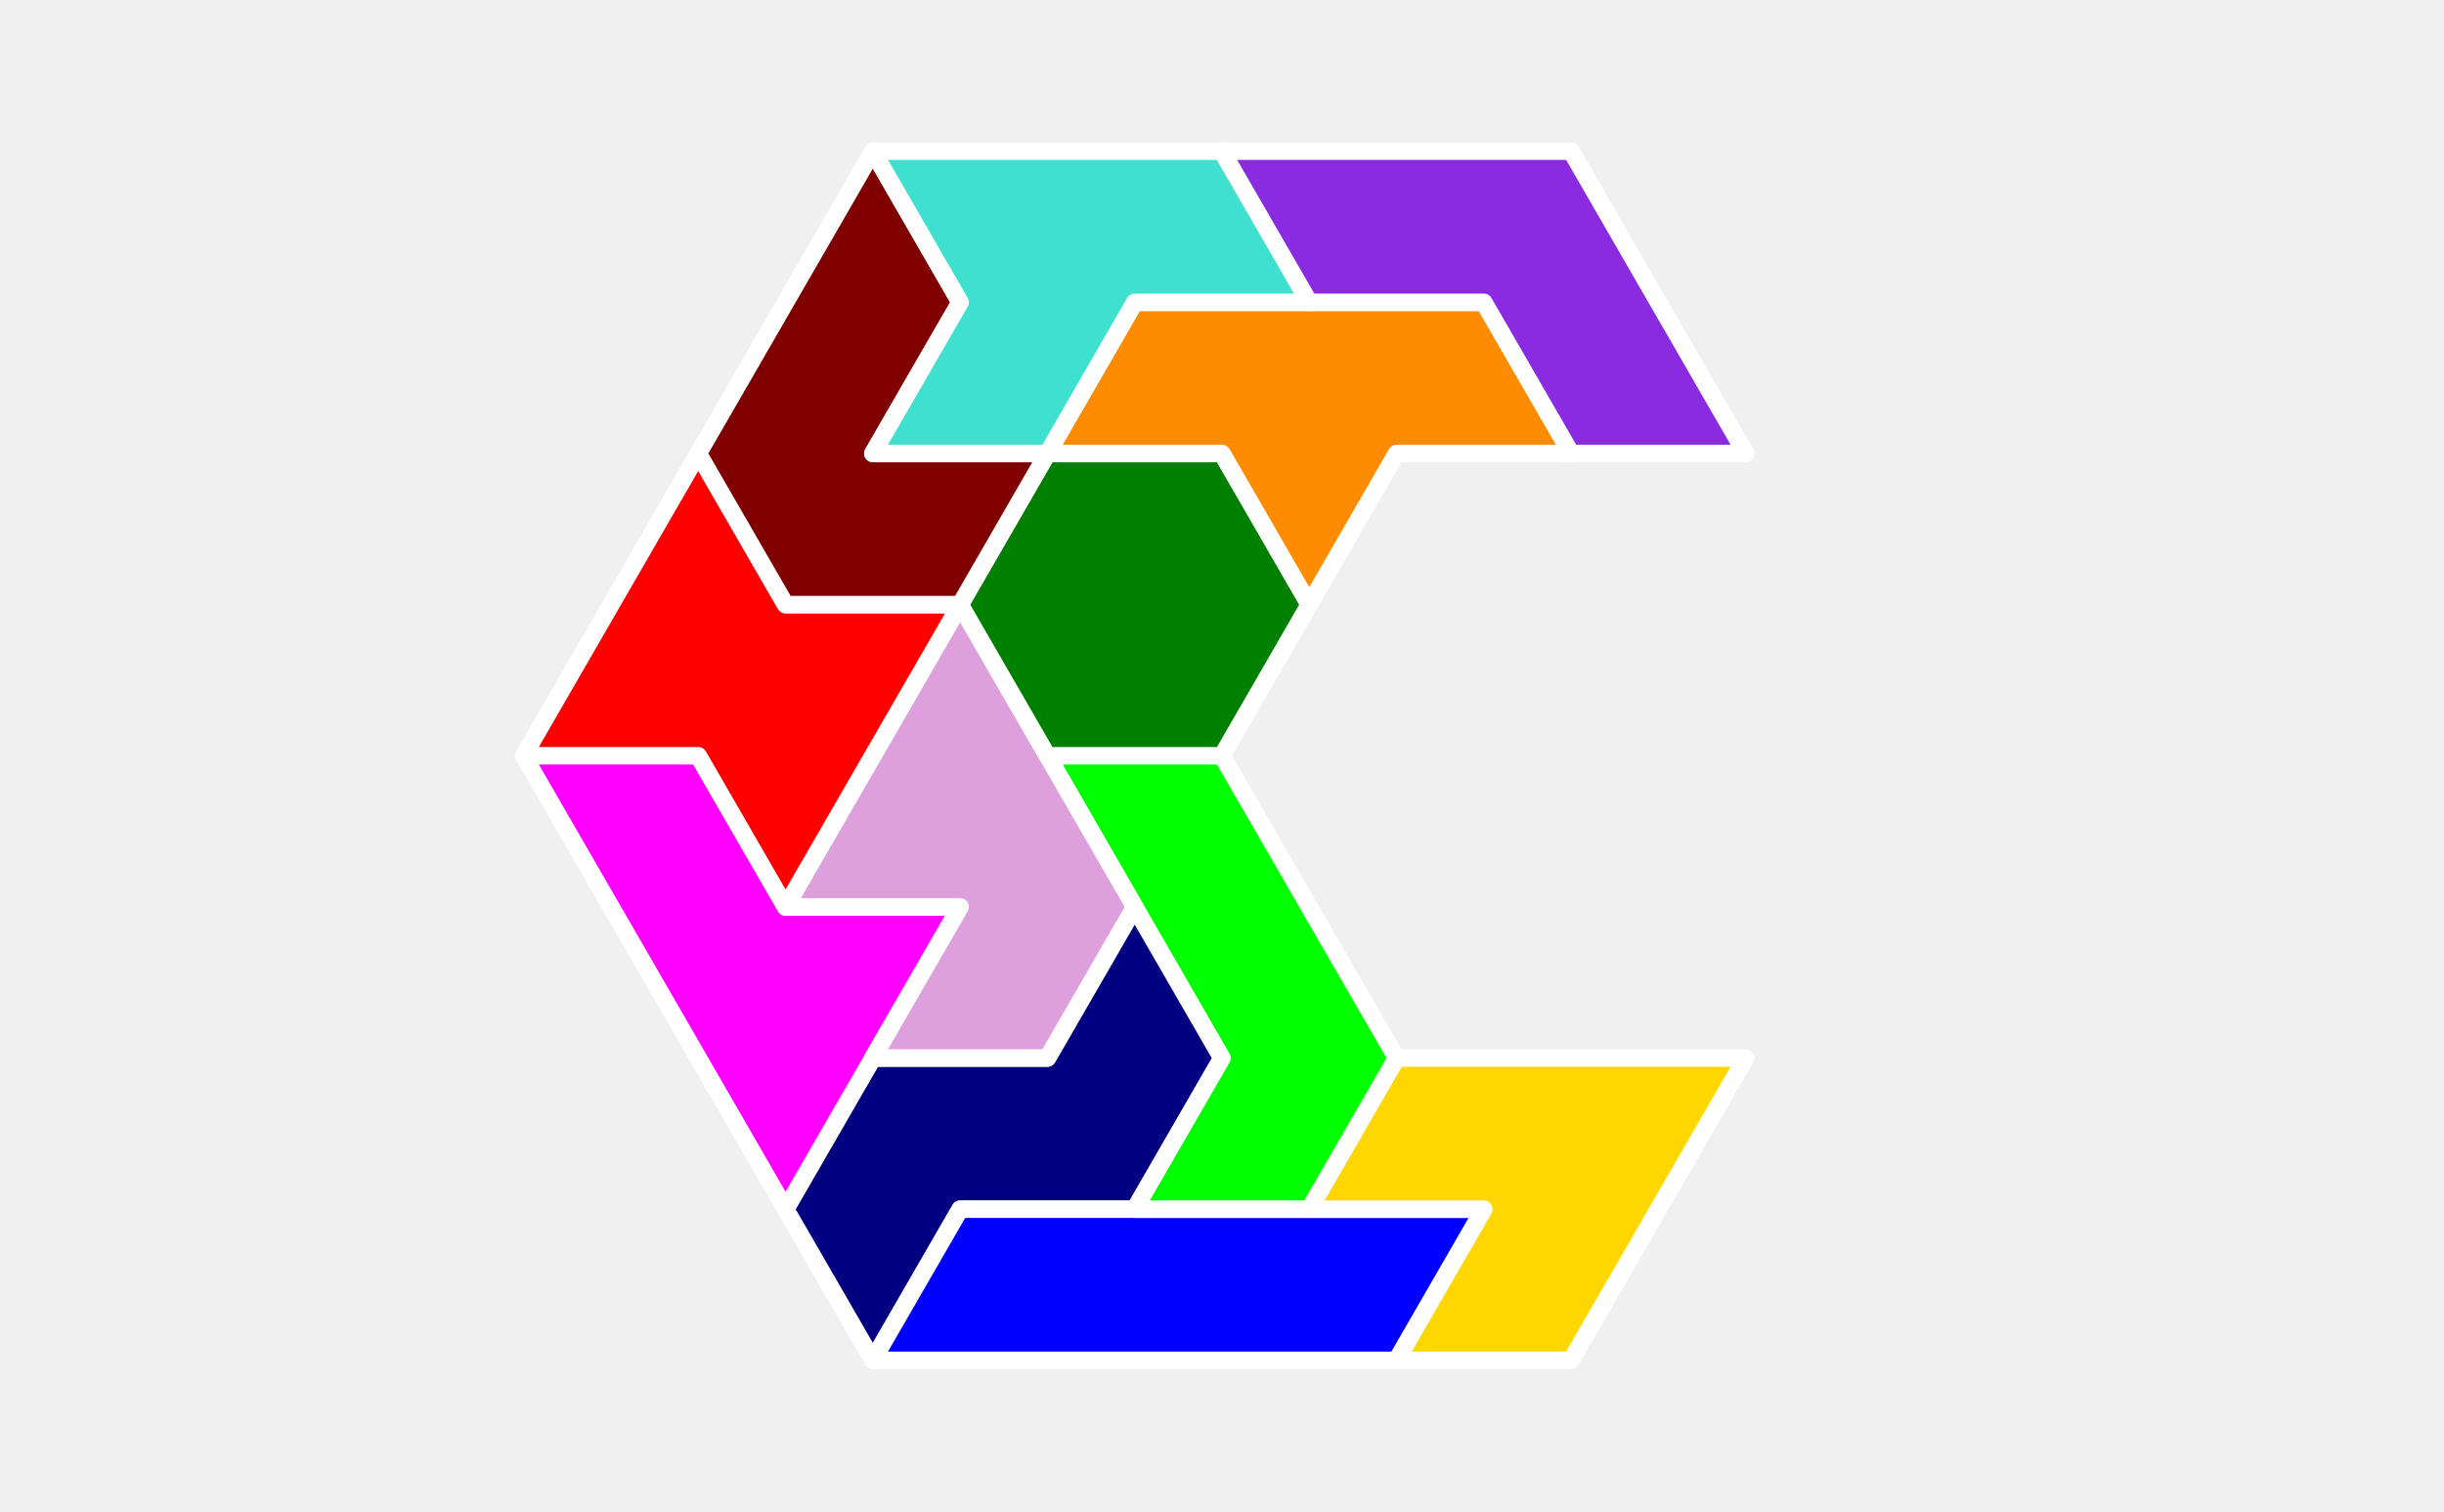
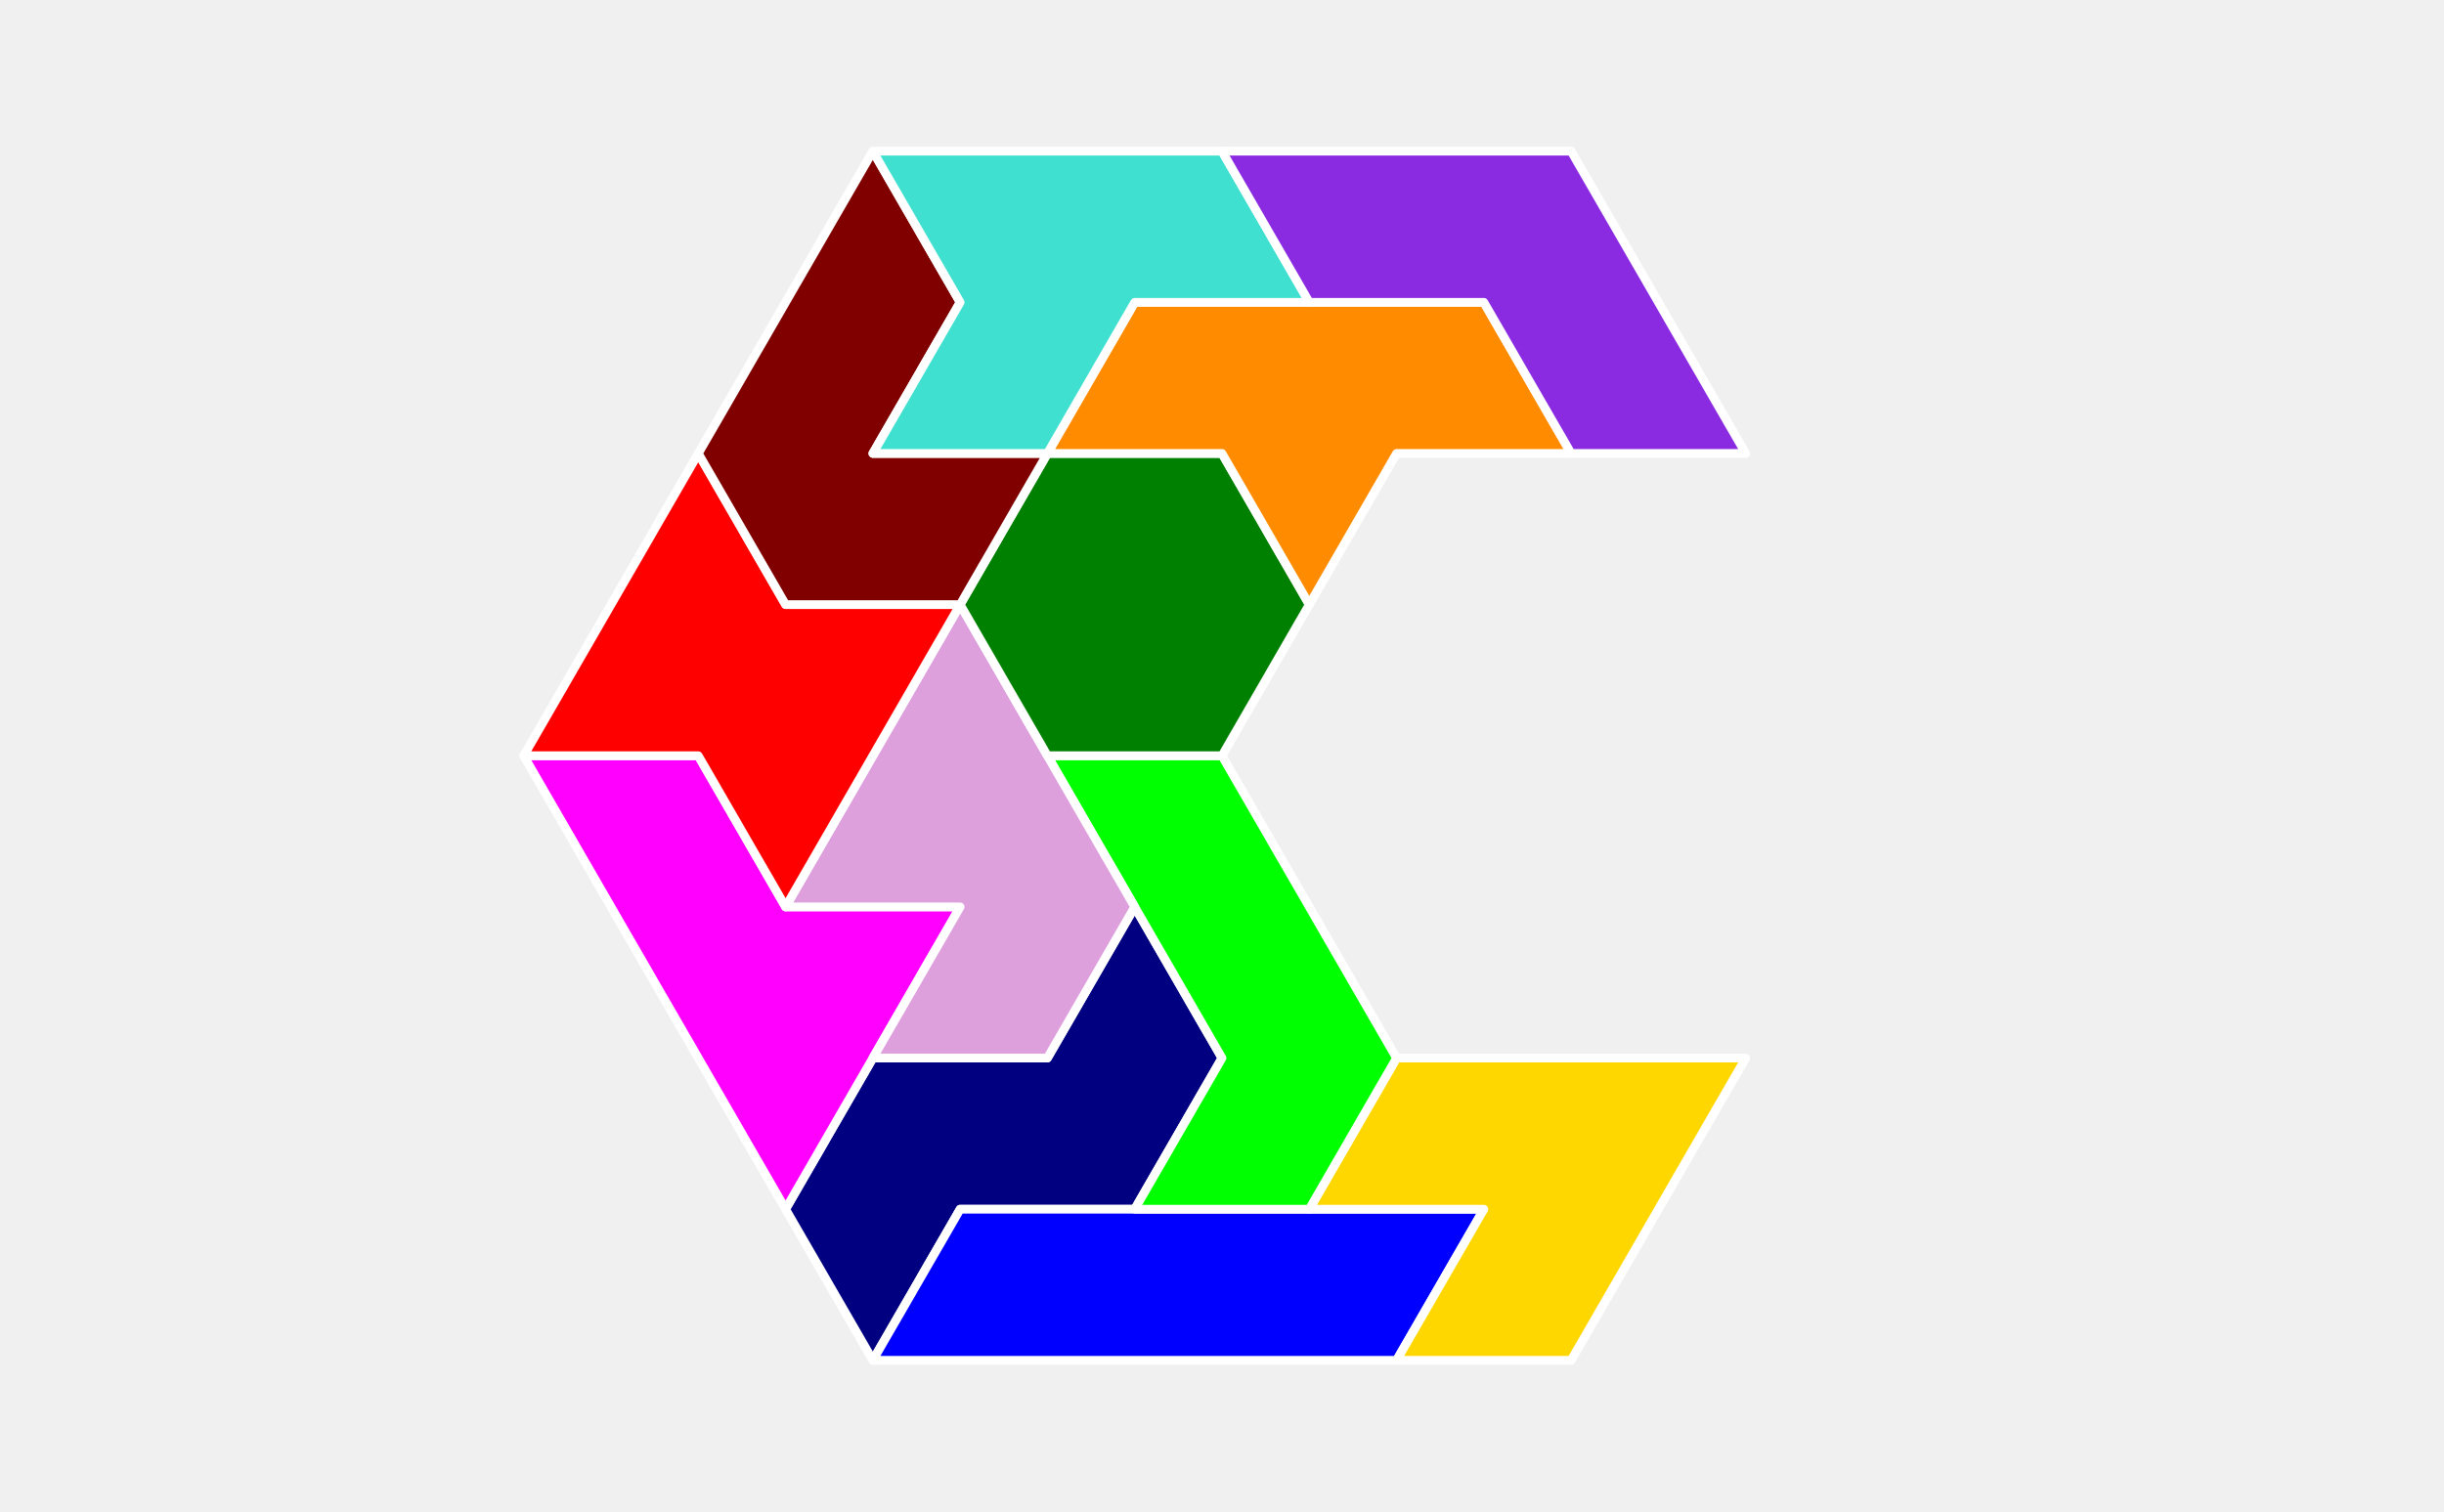
<svg xmlns="http://www.w3.org/2000/svg" width="140.0" height="86.603" viewBox="0 0 140.0 86.603">
  <g>
-     <polygon fill="navy" stroke="white" stroke-width="1" stroke-linejoin="round" points="45.000,69.282 50.000,77.942 55.000,69.282 65.000,69.282 70.000,60.622 65.000,51.962 60.000,60.622 50.000,60.622">
+     <polygon fill="navy" stroke="white" stroke-width="0.5" stroke-linejoin="round" points="45.000,69.282 50.000,77.942 55.000,69.282 65.000,69.282 70.000,60.622 65.000,51.962 60.000,60.622 50.000,60.622">
</polygon>
-     <polygon fill="blue" stroke="white" stroke-width="1" stroke-linejoin="round" points="50.000,77.942 80.000,77.942 85.000,69.282 55.000,69.282">
+     <polygon fill="blue" stroke="white" stroke-width="0.5" stroke-linejoin="round" points="50.000,77.942 80.000,77.942 85.000,69.282 55.000,69.282">
</polygon>
-     <polygon fill="gold" stroke="white" stroke-width="1" stroke-linejoin="round" points="80.000,77.942 90.000,77.942 100.000,60.622 80.000,60.622 75.000,69.282 85.000,69.282">
+     <polygon fill="gold" stroke="white" stroke-width="0.5" stroke-linejoin="round" points="80.000,77.942 90.000,77.942 100.000,60.622 80.000,60.622 75.000,69.282 85.000,69.282">
</polygon>
-     <polygon fill="magenta" stroke="white" stroke-width="1" stroke-linejoin="round" points="40.000,60.622 45.000,69.282 55.000,51.962 45.000,51.962 40.000,43.301 30.000,43.301">
+     <polygon fill="magenta" stroke="white" stroke-width="0.5" stroke-linejoin="round" points="40.000,60.622 45.000,69.282 55.000,51.962 45.000,51.962 40.000,43.301 30.000,43.301">
</polygon>
-     <polygon fill="lime" stroke="white" stroke-width="1" stroke-linejoin="round" points="65.000,69.282 75.000,69.282 80.000,60.622 70.000,43.301 60.000,43.301 70.000,60.622">
+     <polygon fill="lime" stroke="white" stroke-width="0.5" stroke-linejoin="round" points="65.000,69.282 75.000,69.282 80.000,60.622 70.000,43.301 60.000,43.301 70.000,60.622">
</polygon>
-     <polygon fill="plum" stroke="white" stroke-width="1" stroke-linejoin="round" points="50.000,60.622 60.000,60.622 65.000,51.962 55.000,34.641 45.000,51.962 55.000,51.962">
+     <polygon fill="plum" stroke="white" stroke-width="0.5" stroke-linejoin="round" points="50.000,60.622 60.000,60.622 65.000,51.962 55.000,34.641 45.000,51.962 55.000,51.962">
</polygon>
-     <polygon fill="red" stroke="white" stroke-width="1" stroke-linejoin="round" points="40.000,43.301 45.000,51.962 55.000,34.641 45.000,34.641 40.000,25.981 30.000,43.301">
+     <polygon fill="red" stroke="white" stroke-width="0.5" stroke-linejoin="round" points="40.000,43.301 45.000,51.962 55.000,34.641 45.000,34.641 40.000,25.981 30.000,43.301">
</polygon>
-     <polygon fill="green" stroke="white" stroke-width="1" stroke-linejoin="round" points="55.000,34.641 60.000,43.301 70.000,43.301 75.000,34.641 70.000,25.981 60.000,25.981">
+     <polygon fill="green" stroke="white" stroke-width="0.5" stroke-linejoin="round" points="55.000,34.641 60.000,43.301 70.000,43.301 75.000,34.641 70.000,25.981 60.000,25.981">
</polygon>
-     <polygon fill="maroon" stroke="white" stroke-width="1" stroke-linejoin="round" points="40.000,25.981 45.000,34.641 55.000,34.641 60.000,25.981 50.000,25.981 55.000,17.321 50.000,8.660">
+     <polygon fill="maroon" stroke="white" stroke-width="0.5" stroke-linejoin="round" points="40.000,25.981 45.000,34.641 55.000,34.641 60.000,25.981 50.000,25.981 55.000,17.321 50.000,8.660">
</polygon>
-     <polygon fill="darkorange" stroke="white" stroke-width="1" stroke-linejoin="round" points="70.000,25.981 75.000,34.641 80.000,25.981 90.000,25.981 85.000,17.321 65.000,17.321 60.000,25.981">
+     <polygon fill="darkorange" stroke="white" stroke-width="0.5" stroke-linejoin="round" points="70.000,25.981 75.000,34.641 80.000,25.981 90.000,25.981 85.000,17.321 65.000,17.321 60.000,25.981">
</polygon>
-     <polygon fill="turquoise" stroke="white" stroke-width="1" stroke-linejoin="round" points="50.000,25.981 60.000,25.981 65.000,17.321 75.000,17.321 70.000,8.660 50.000,8.660 55.000,17.321">
+     <polygon fill="turquoise" stroke="white" stroke-width="0.5" stroke-linejoin="round" points="50.000,25.981 60.000,25.981 65.000,17.321 75.000,17.321 70.000,8.660 50.000,8.660 55.000,17.321">
</polygon>
-     <polygon fill="blueviolet" stroke="white" stroke-width="1" stroke-linejoin="round" points="85.000,17.321 90.000,25.981 100.000,25.981 90.000,8.660 70.000,8.660 75.000,17.321">
+     <polygon fill="blueviolet" stroke="white" stroke-width="0.5" stroke-linejoin="round" points="85.000,17.321 90.000,25.981 100.000,25.981 90.000,8.660 70.000,8.660 75.000,17.321">
</polygon>
  </g>
</svg>
